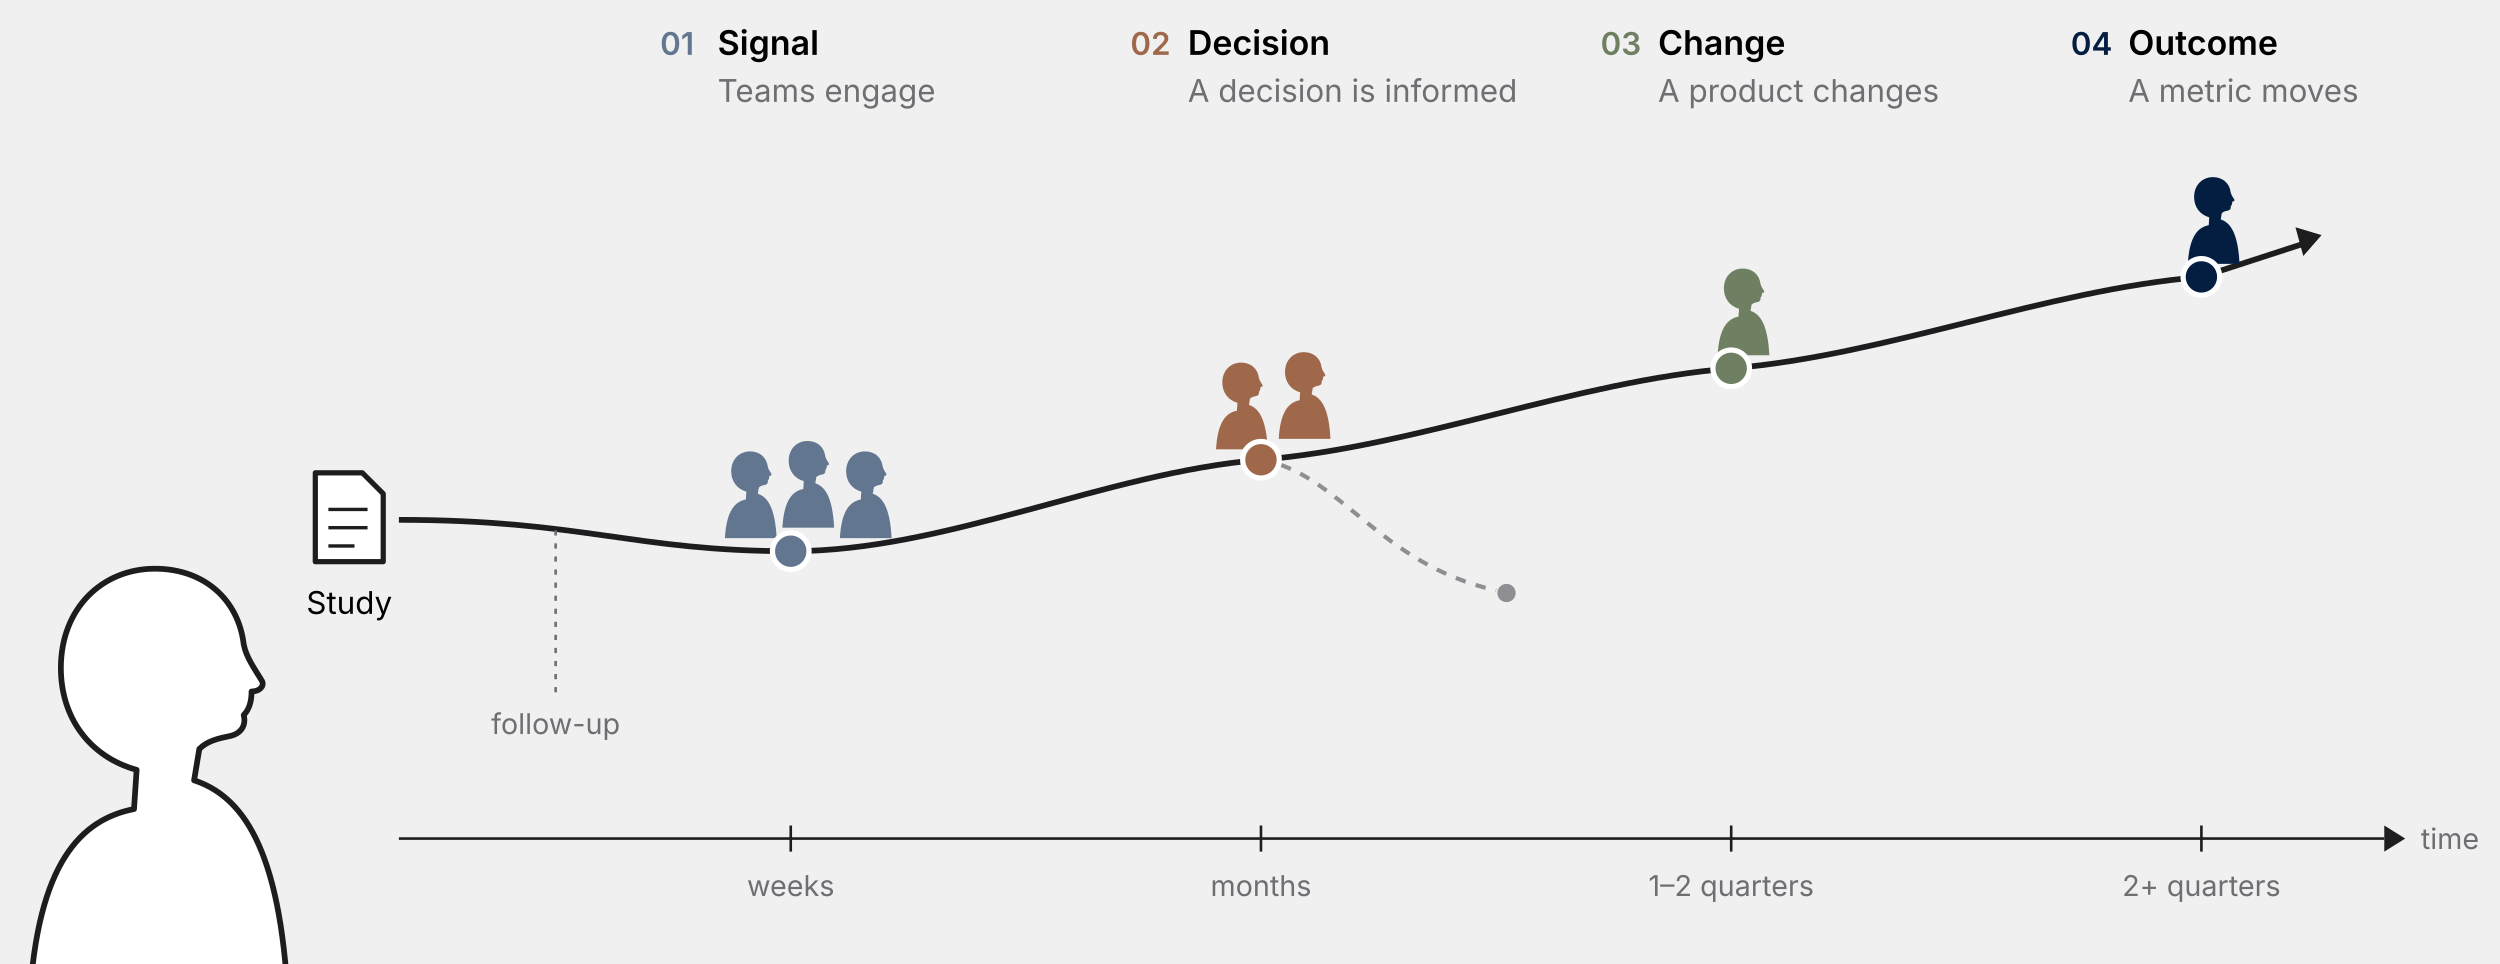
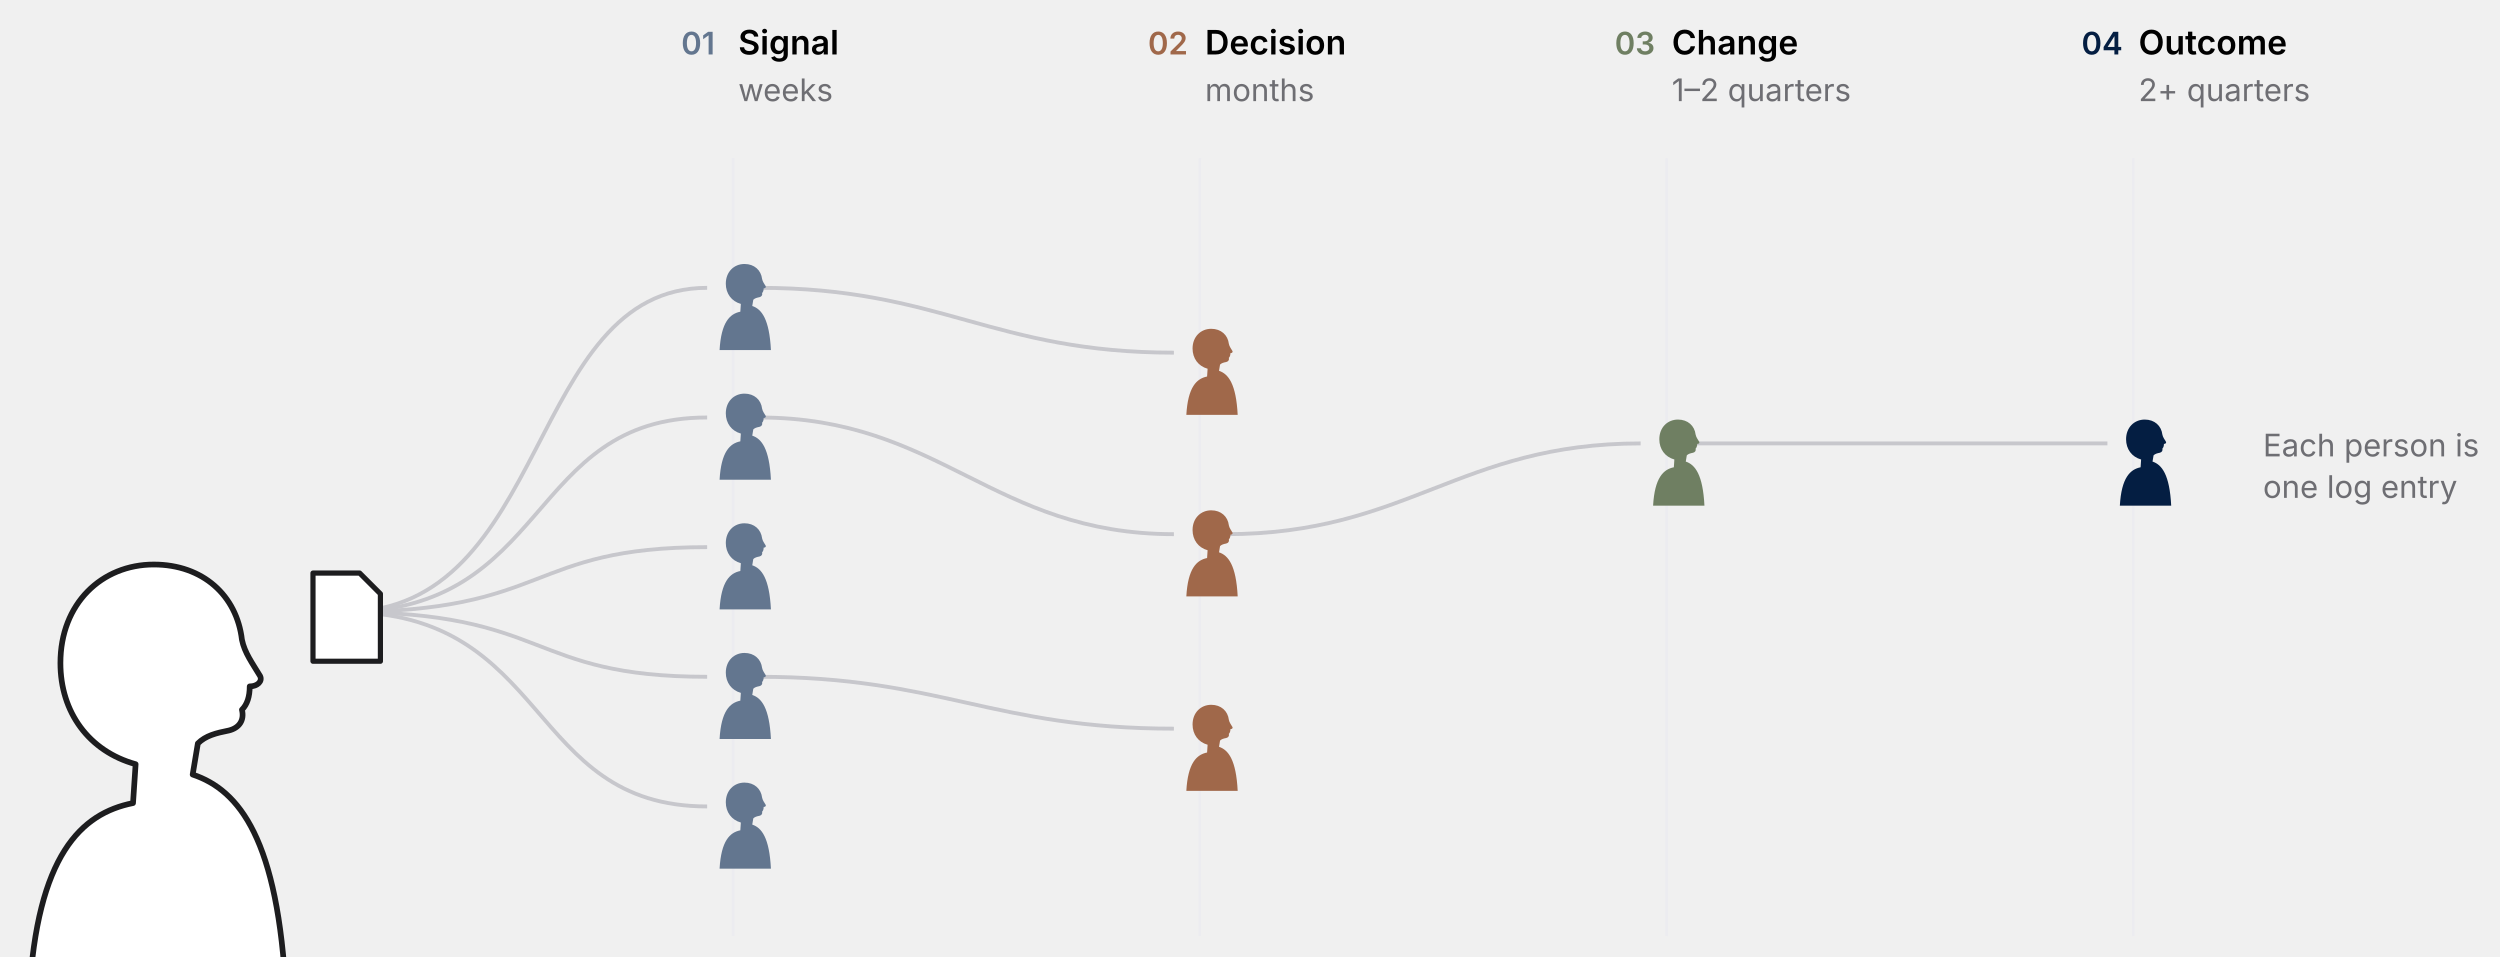
- <svg xmlns="http://www.w3.org/2000/svg" viewBox="17.3 -31 957 369" font-family="-apple-system, BlinkMacSystemFont, 'SF Pro Text', 'Helvetica Neue', Inter, Arial, sans-serif">
+ <svg xmlns="http://www.w3.org/2000/svg" viewBox="17.3 -31 964.1 369" font-family="-apple-system, BlinkMacSystemFont, 'SF Pro Text', 'Helvetica Neue', Inter, Arial, sans-serif">
  <defs>
    <path id="pf" d="M70 470 C76 362 110 330 150 322 L152 292 C116 282 94 252 94 214 C94 168 126 138 166 138 C204 138 230 162 234 196 C236 206 242 214 248 224 C250 228 246 232 240 232 C240 240 238 246 234 250 C236 258 232 264 224 266 C214 268 206 270 200 276 L196 300 C232 312 262 350 268 470" />
  </defs>
  <g transform="translate(-6.4 117.7) scale(0.5)">
    <use href="#pf" fill="#fff" stroke="#1d1d1f" stroke-width="4.4" stroke-linejoin="round" />
  </g>
-   <g fill="#fff" stroke="#1d1d1f" stroke-width="2" stroke-linejoin="round">
-     <path d="M138 150 h18 l8 8 v26 h-26z" />
-     <path d="M143 164 h15 M143 171 h15 M143 178 h10" stroke-width="1.3" fill="none" />
-   </g>
-   <text x="151" y="204" text-anchor="middle" font-size="12">Study</text>
-   <path d="M170 168 C240 168, 260 180, 320 180 S 440 150, 500 145 S 620 115, 680 110 S 800 80, 860 75" fill="none" stroke="#1d1d1f" stroke-width="2.2" />
-   <path d="M860 75 L900 62" stroke="#1d1d1f" stroke-width="2.2" />
-   <path d="M896 56 l10 3 l-7 8z" fill="#1d1d1f" />
-   <path d="M500 145 C530 150, 545 185, 590 195" fill="none" stroke="#8e8e93" stroke-width="1.6" stroke-dasharray="4 4" />
-   <circle cx="594" cy="196" r="3.5" fill="#8e8e93" />
-   <g transform="translate(287.8 128) scale(0.1)">
+   <line x1="300" y1="30" x2="300" y2="330" stroke="#ececf0" />
+   <line x1="480" y1="30" x2="480" y2="330" stroke="#ececf0" />
+   <line x1="660" y1="30" x2="660" y2="330" stroke="#ececf0" />
+   <line x1="840" y1="30" x2="840" y2="330" stroke="#ececf0" />
+   <path d="M150 205 C230 205, 220 80, 290 80" fill="none" stroke="#c7c7cc" stroke-width="1.5" />
+   <path d="M150 205 C230 205, 220 130, 290 130" fill="none" stroke="#c7c7cc" stroke-width="1.5" />
+   <path d="M150 205 C230 205, 220 180, 290 180" fill="none" stroke="#c7c7cc" stroke-width="1.5" />
+   <path d="M150 205 C230 205, 220 230, 290 230" fill="none" stroke="#c7c7cc" stroke-width="1.5" />
+   <path d="M150 205 C230 205, 220 280, 290 280" fill="none" stroke="#c7c7cc" stroke-width="1.5" />
+   <path d="M310 80 C380 80, 400 105, 470 105" fill="none" stroke="#c7c7cc" stroke-width="1.5" />
+   <path d="M310 130 C380 130, 400 175, 470 175" fill="none" stroke="#c7c7cc" stroke-width="1.5" />
+   <path d="M310 230 C380 230, 400 250, 470 250" fill="none" stroke="#c7c7cc" stroke-width="1.5" />
+   <path d="M490 175 C560 175, 580 140, 650 140" fill="none" stroke="#c7c7cc" stroke-width="1.5" />
+   <path d="M670 140 C740 140, 760 140, 830 140" fill="none" stroke="#c7c7cc" stroke-width="1.5" />
+   <g transform="translate(287.8 57) scale(0.1)">
    <use href="#pf" fill="#63768f" stroke="#63768f" stroke-width="0" stroke-linejoin="round" />
  </g>
-   <g transform="translate(309.8 124) scale(0.1)">
+   <g transform="translate(287.8 107) scale(0.1)">
    <use href="#pf" fill="#63768f" stroke="#63768f" stroke-width="0" stroke-linejoin="round" />
  </g>
-   <g transform="translate(331.8 128) scale(0.1)">
+   <g transform="translate(287.8 157) scale(0.1)">
    <use href="#pf" fill="#63768f" stroke="#63768f" stroke-width="0" stroke-linejoin="round" />
  </g>
-   <g transform="translate(475.8 94) scale(0.1)">
+   <g transform="translate(287.8 207) scale(0.1)">
+     <use href="#pf" fill="#63768f" stroke="#63768f" stroke-width="0" stroke-linejoin="round" />
+   </g>
+   <g transform="translate(287.8 257) scale(0.1)">
+     <use href="#pf" fill="#63768f" stroke="#63768f" stroke-width="0" stroke-linejoin="round" />
+   </g>
+   <g transform="translate(467.8 82) scale(0.1)">
    <use href="#pf" fill="#a0684a" stroke="#a0684a" stroke-width="0" stroke-linejoin="round" />
  </g>
-   <g transform="translate(499.8 90) scale(0.1)">
+   <g transform="translate(467.8 152) scale(0.1)">
    <use href="#pf" fill="#a0684a" stroke="#a0684a" stroke-width="0" stroke-linejoin="round" />
  </g>
-   <g transform="translate(667.8 58) scale(0.1)">
+   <g transform="translate(467.8 227) scale(0.1)">
+     <use href="#pf" fill="#a0684a" stroke="#a0684a" stroke-width="0" stroke-linejoin="round" />
+   </g>
+   <g transform="translate(647.8 117) scale(0.1)">
    <use href="#pf" fill="#6f7f62" stroke="#6f7f62" stroke-width="0" stroke-linejoin="round" />
  </g>
-   <g transform="translate(847.8 23) scale(0.1)">
+   <g transform="translate(827.8 117) scale(0.1)">
    <use href="#pf" fill="#041e42" stroke="#041e42" stroke-width="0" stroke-linejoin="round" />
  </g>
-   <circle cx="320" cy="180" r="7" fill="#63768f" stroke="#fff" stroke-width="2" />
-   <circle cx="500" cy="145" r="7" fill="#a0684a" stroke="#fff" stroke-width="2" />
-   <circle cx="680" cy="110" r="7" fill="#6f7f62" stroke="#fff" stroke-width="2" />
-   <circle cx="860" cy="75" r="7" fill="#041e42" stroke="#fff" stroke-width="2" />
-   <line x1="230" y1="172" x2="230" y2="236" stroke="#6e6e73" stroke-width="1" stroke-dasharray="2 3" />
-   <text x="230" y="250" text-anchor="middle" font-size="11" fill="#6e6e73">follow-up</text>
-   <line x1="170" y1="290" x2="930" y2="290" stroke="#1d1d1f" />
-   <path d="M930 285 l8 5 l-8 5" fill="#1d1d1f" />
-   <text x="944" y="294" font-size="11" fill="#6e6e73">time</text>
-   <line x1="320" y1="285" x2="320" y2="295" stroke="#1d1d1f" />
-   <text x="320" y="312" text-anchor="middle" font-size="11" fill="#6e6e73">weeks</text>
-   <line x1="500" y1="285" x2="500" y2="295" stroke="#1d1d1f" />
-   <text x="500" y="312" text-anchor="middle" font-size="11" fill="#6e6e73">months</text>
-   <line x1="680" y1="285" x2="680" y2="295" stroke="#1d1d1f" />
-   <text x="680" y="312" text-anchor="middle" font-size="11" fill="#6e6e73">1–2 quarters</text>
-   <line x1="860" y1="285" x2="860" y2="295" stroke="#1d1d1f" />
-   <text x="860" y="312" text-anchor="middle" font-size="11" fill="#6e6e73">2+ quarters</text>
-   <text x="270" y="-10" font-size="12" font-weight="600" fill="#63768f">01</text>
-   <text x="292" y="-10" font-size="13" font-weight="600">Signal</text>
-   <text x="292" y="8" font-size="12" fill="#6e6e73">Teams engage</text>
-   <text x="450" y="-10" font-size="12" font-weight="600" fill="#a0684a">02</text>
-   <text x="472" y="-10" font-size="13" font-weight="600">Decision</text>
-   <text x="472" y="8" font-size="12" fill="#6e6e73">A decision is informed</text>
-   <text x="630" y="-10" font-size="12" font-weight="600" fill="#6f7f62">03</text>
-   <text x="652" y="-10" font-size="13" font-weight="600">Change</text>
-   <text x="652" y="8" font-size="12" fill="#6e6e73">A product changes</text>
-   <text x="810" y="-10" font-size="12" font-weight="600" fill="#041e42">04</text>
-   <text x="832" y="-10" font-size="13" font-weight="600">Outcome</text>
-   <text x="832" y="8" font-size="12" fill="#6e6e73">A metric moves</text>
+   <g fill="#fff" stroke="#1d1d1f" stroke-width="2" stroke-linejoin="round">
+     <path d="M138 190 h18 l8 8 v26 h-26z" />
+   </g>
+   <text x="890" y="145" font-size="12" fill="#6e6e73">Each person is</text>
+   <text x="890" y="161" font-size="12" fill="#6e6e73">one log entry</text>
+   <text x="280" y="-10" font-size="12" font-weight="600" fill="#63768f">01</text>
+   <text x="302" y="-10" font-size="13" font-weight="600">Signal</text>
+   <text x="302" y="8" font-size="12" fill="#6e6e73">weeks</text>
+   <text x="460" y="-10" font-size="12" font-weight="600" fill="#a0684a">02</text>
+   <text x="482" y="-10" font-size="13" font-weight="600">Decision</text>
+   <text x="482" y="8" font-size="12" fill="#6e6e73">months</text>
+   <text x="640" y="-10" font-size="12" font-weight="600" fill="#6f7f62">03</text>
+   <text x="662" y="-10" font-size="13" font-weight="600">Change</text>
+   <text x="662" y="8" font-size="12" fill="#6e6e73">1–2 quarters</text>
+   <text x="820" y="-10" font-size="12" font-weight="600" fill="#041e42">04</text>
+   <text x="842" y="-10" font-size="13" font-weight="600">Outcome</text>
+   <text x="842" y="8" font-size="12" fill="#6e6e73">2+ quarters</text>
</svg>
